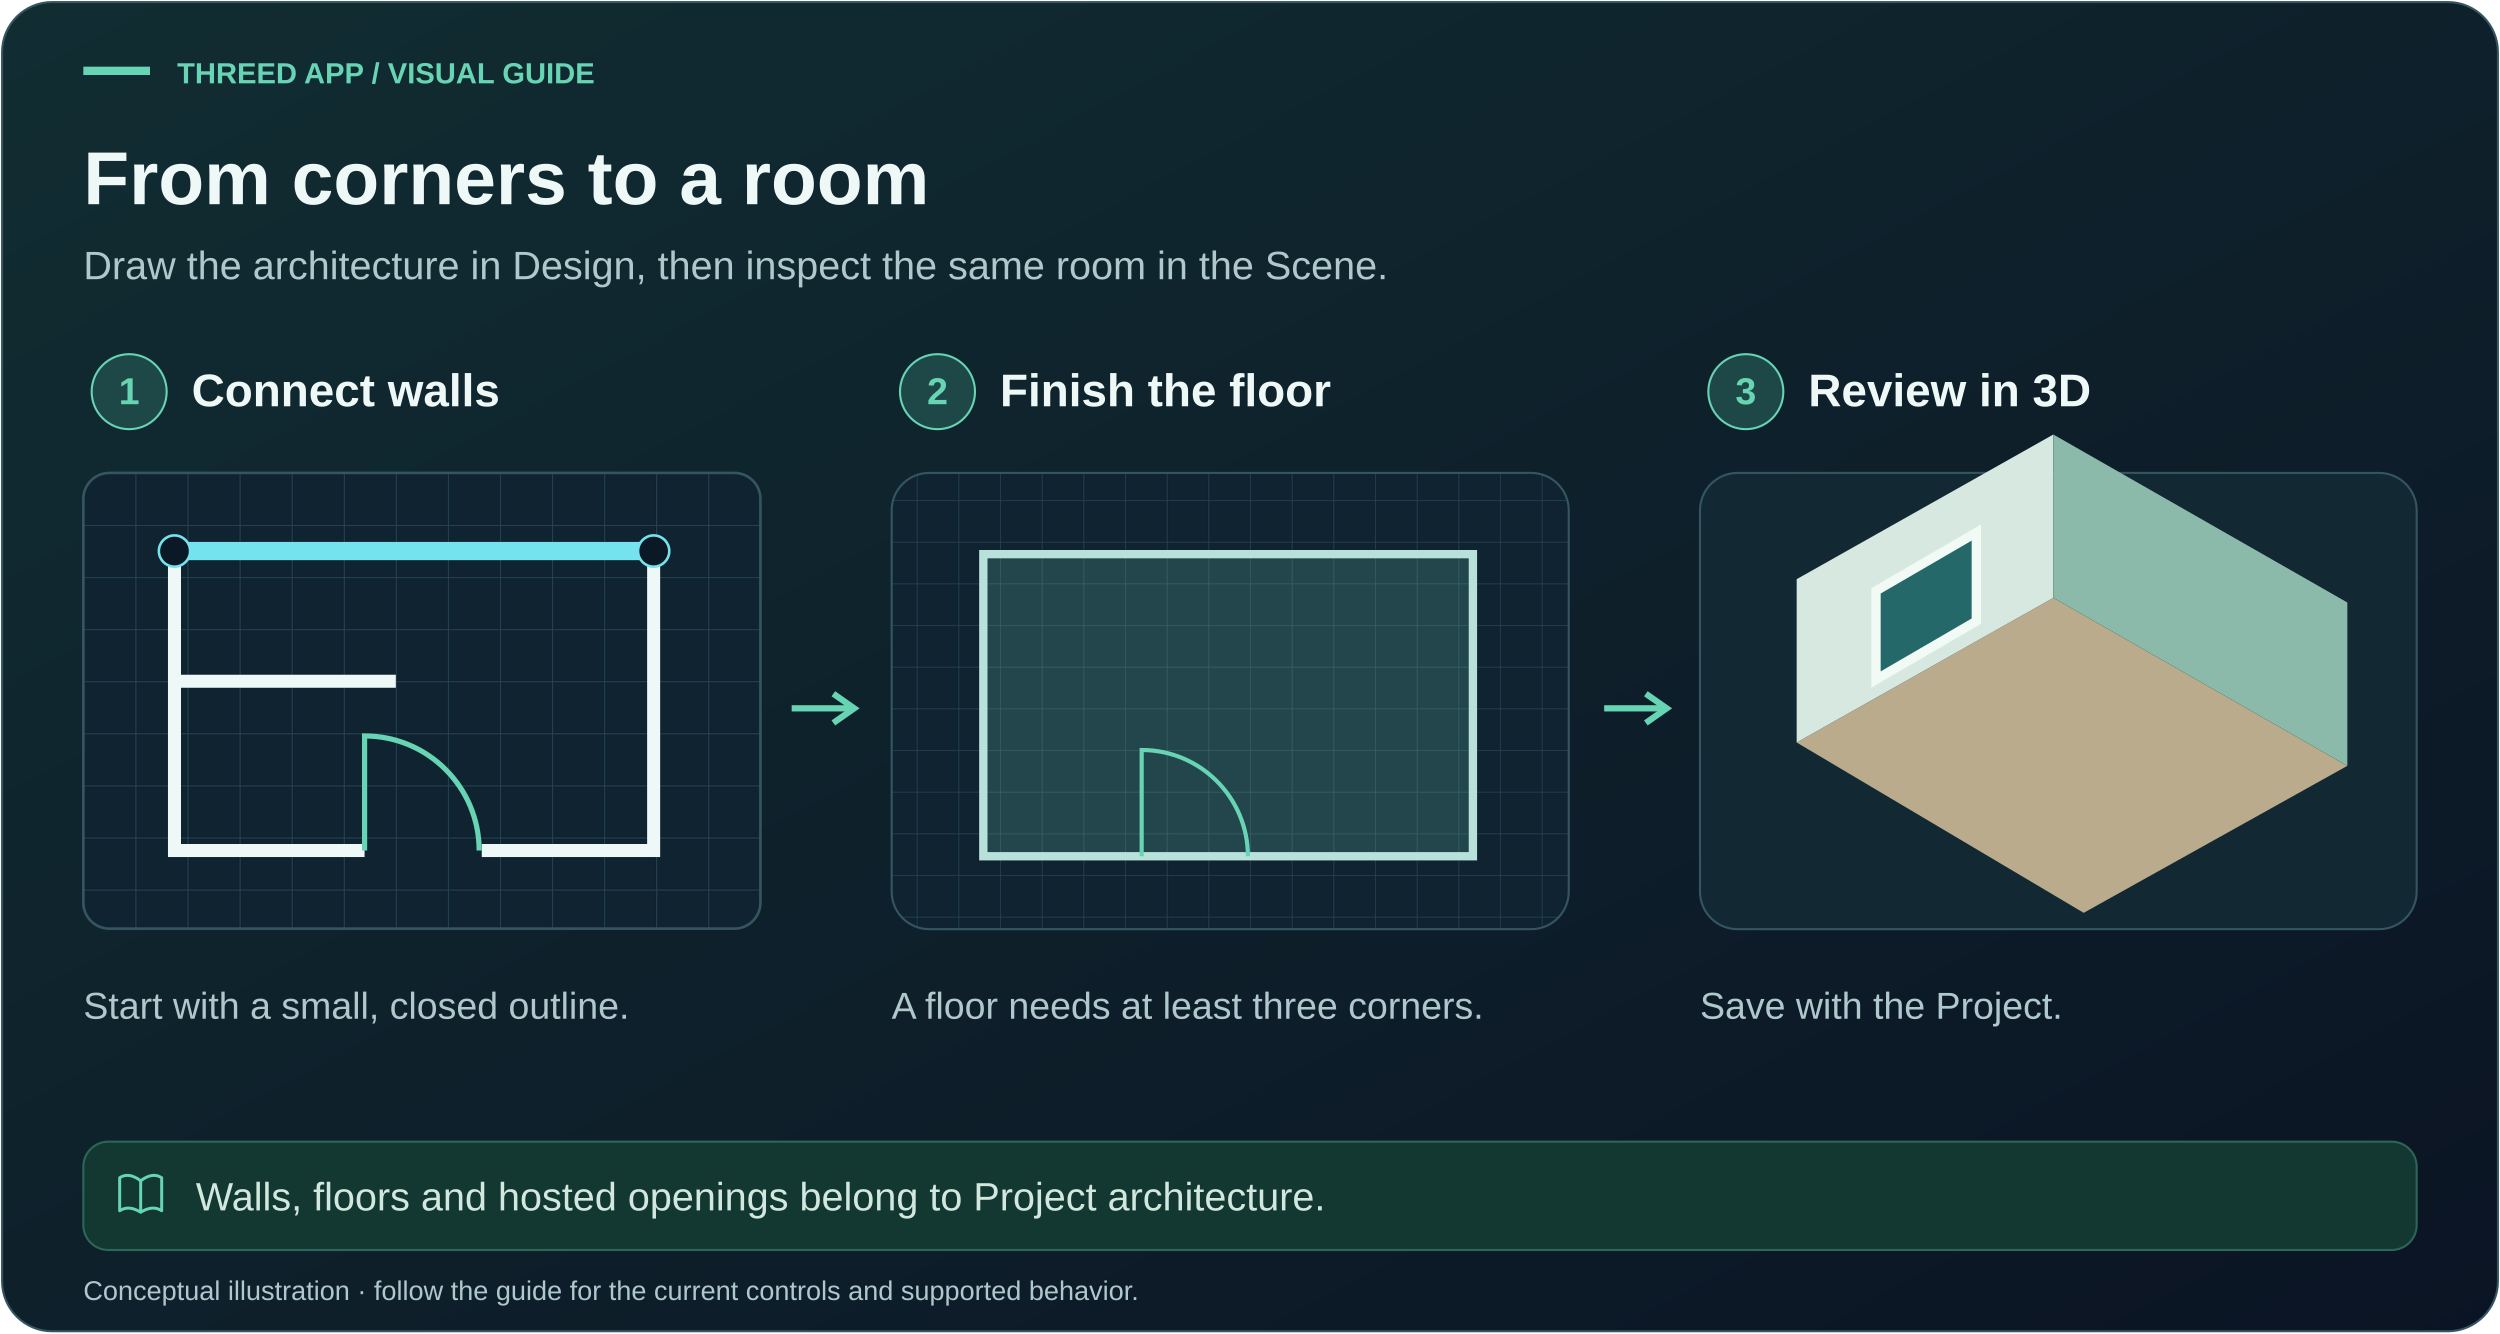
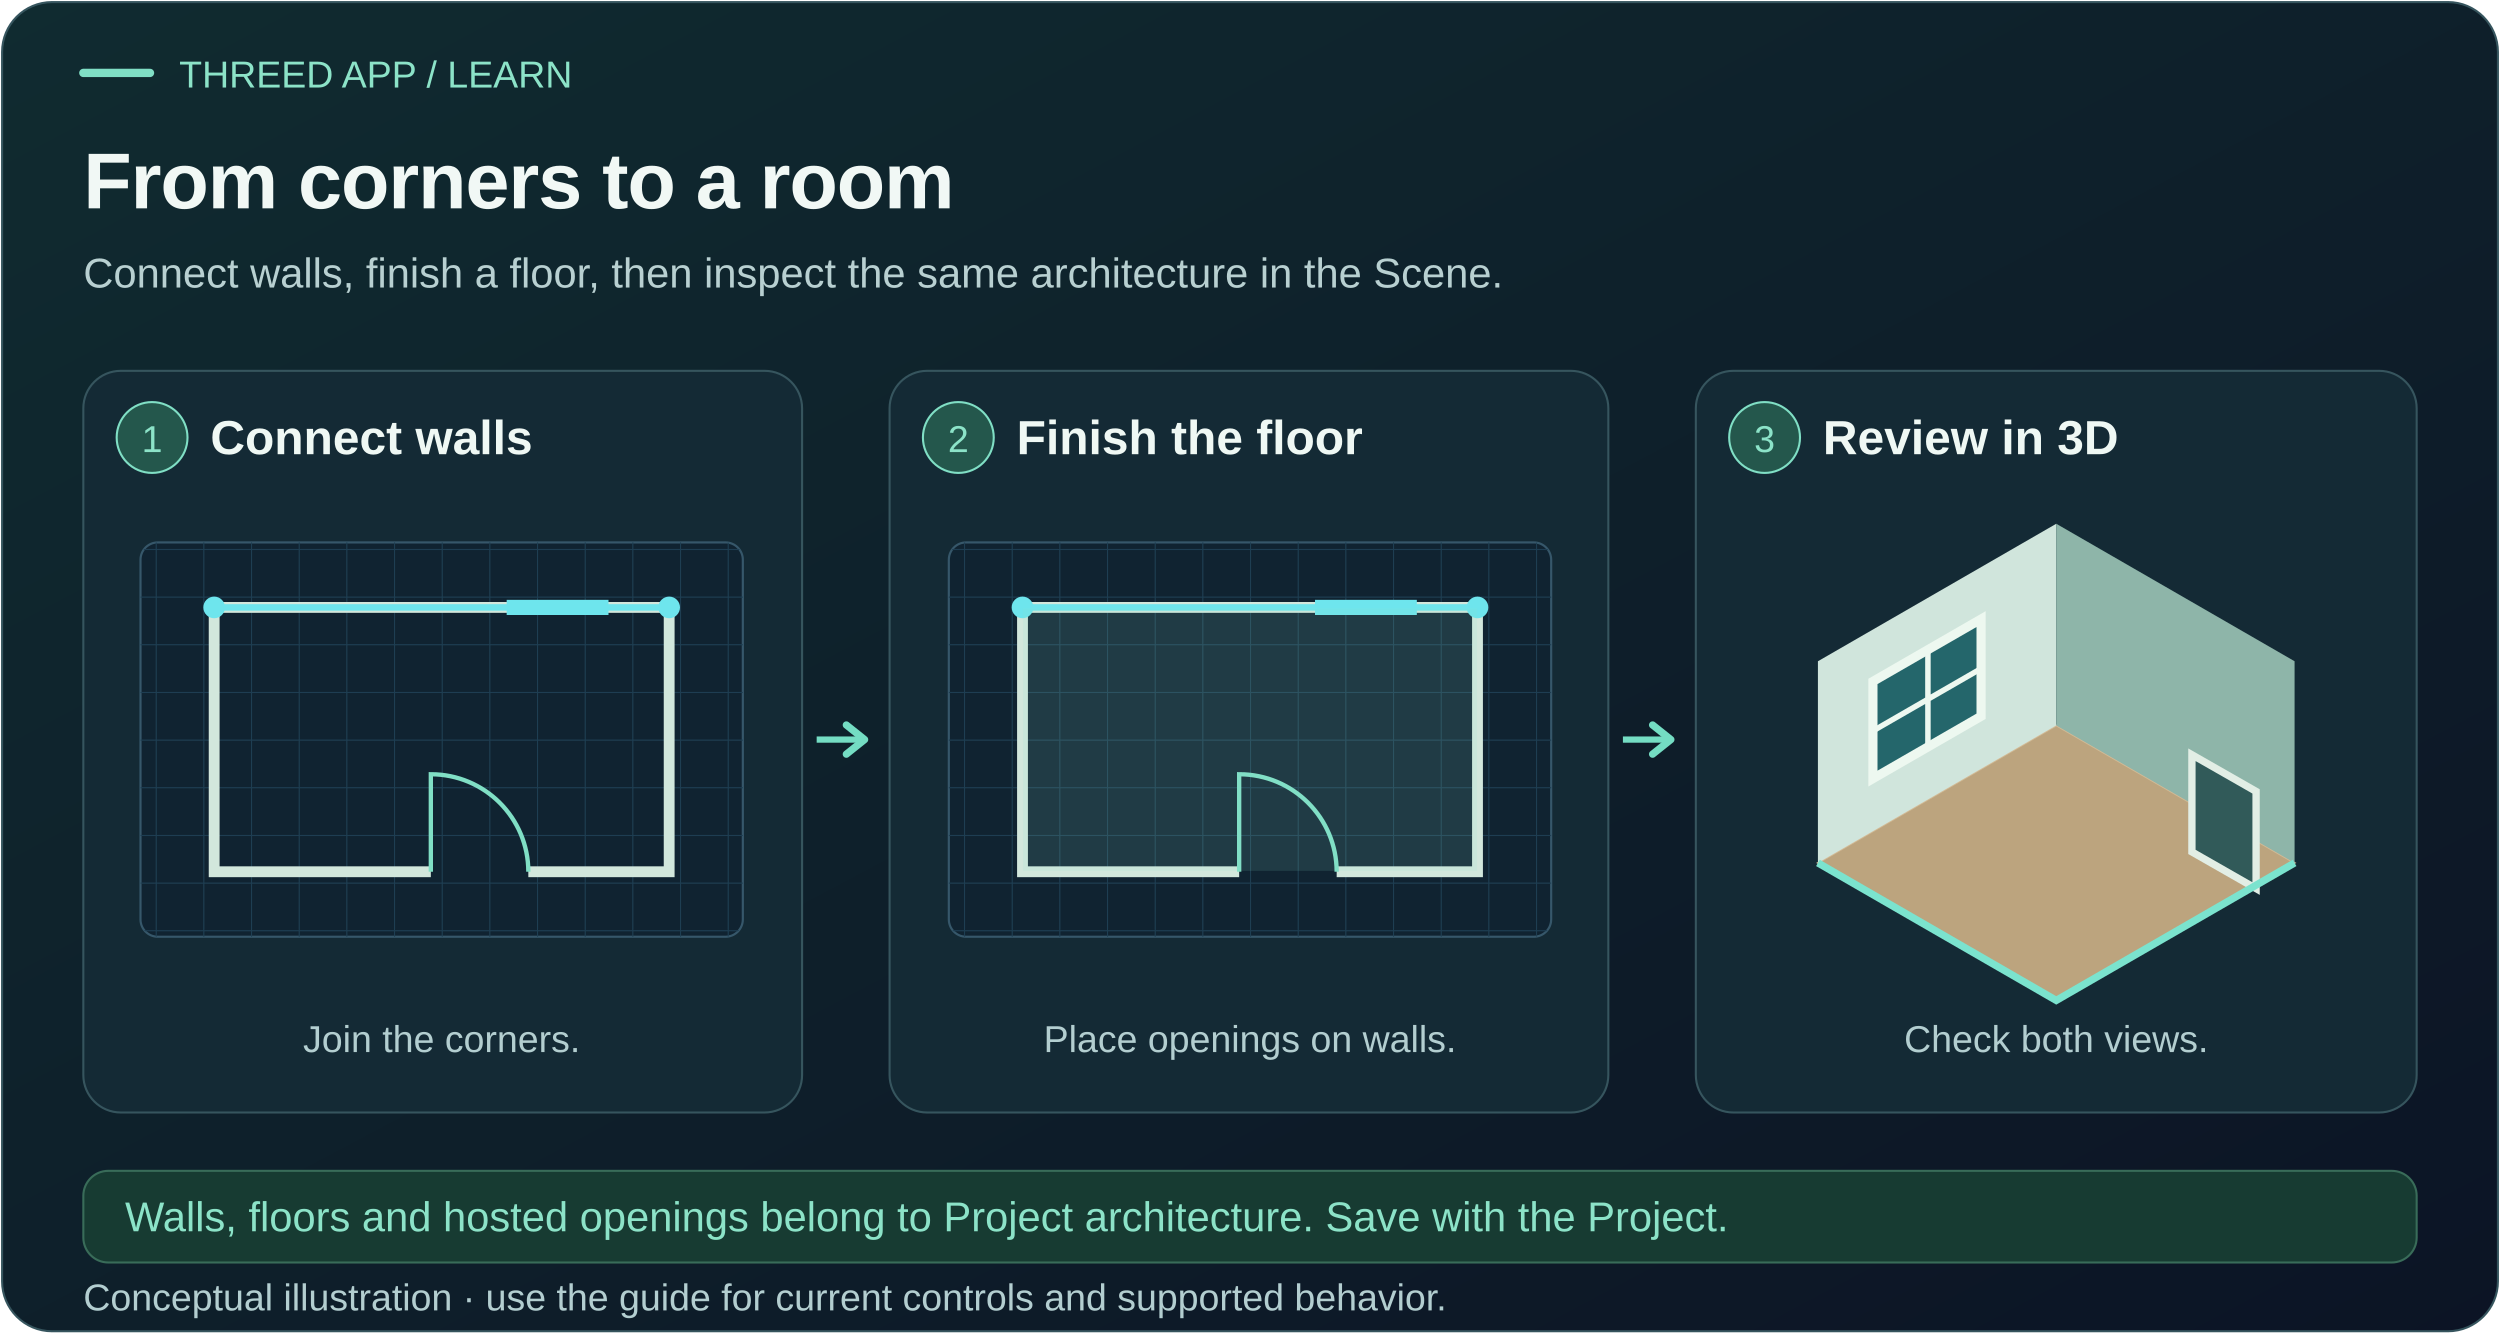
<svg xmlns="http://www.w3.org/2000/svg" width="1200" height="640" viewBox="0 0 1200 640" role="img" aria-labelledby="title description">
  <defs>
-     <linearGradient id="background" x2="1" y2="1">
-       <stop stop-color="#112d32" />
-       <stop offset="1" stop-color="#0b1424" />
+     <linearGradient id="background" x1="0" y1="0" x2="1" y2="1">
+       <stop stop-color="#102b30" />
+       <stop offset="1" stop-color="#0c1425" />
    </linearGradient>
-     <pattern id="grid" width="20" height="20" patternUnits="userSpaceOnUse">
-       <rect width="20" height="20" fill="#102331" />
-       <path d="M20 0H0V20" fill="none" stroke="#244552" stroke-width=".7" />
+     <linearGradient id="project" x1="0" y1="0" x2="0" y2="1">
+       <stop stop-color="#173b3f" />
+       <stop offset="1" stop-color="#11242f" />
+     </linearGradient>
+     <linearGradient id="ground" x1="0" y1="0" x2="1" y2="1">
+       <stop stop-color="#3b8069" />
+       <stop offset="1" stop-color="#205044" />
+     </linearGradient>
+     <pattern id="plan-grid" width="22" height="22" patternUnits="userSpaceOnUse">
+       <path d="M22 0H0V22" fill="none" stroke="#1e3e52" stroke-width="1" />
    </pattern>
+     <pattern id="scene-grid" width="44" height="44" patternUnits="userSpaceOnUse">
+       <path d="M44 0H0V44" fill="none" stroke="#438775" stroke-width="1" opacity=".24" />
+     </pattern>
+     <marker id="arrow" viewBox="0 0 12 12" refX="8" refY="6" markerWidth="7" markerHeight="7" orient="auto-start-reverse">
+       <path d="m3 2 5 4-5 4" fill="none" stroke="#74ddc3" stroke-width="2" stroke-linecap="round" stroke-linejoin="round" />
+     </marker>
+     <g id="tree">
+       <path d="M0 2V38" stroke="#b99569" stroke-width="7" stroke-linecap="round" />
+       <ellipse cx="3" cy="-4" rx="25" ry="29" fill="#68b78b" />
+       <ellipse cx="-9" cy="-12" rx="19" ry="23" fill="#92d39b" />
+       <path d="M0 5V-19M0-2l-10-8M0-8l11-8" fill="none" stroke="#438b65" stroke-width="3" stroke-linecap="round" />
+     </g>
+     <g id="bench">
+       <path d="M-23 7v17m40-22v17" stroke="#99b7b5" stroke-width="5" stroke-linecap="round" />
+       <path d="m-30-3 45-17 16 9-45 18z" fill="#d7af78" />
+       <path d="m-30-3 16 10v7L-30 4z" fill="#9c784e" />
+       <path d="m-27-17 43-16v10l-43 16z" fill="#e4bd88" />
+       <path d="m-25-8-2-17M17-23v-12" fill="none" stroke="#99b7b5" stroke-width="4" />
+     </g>
+     <g id="house">
+       <path d="m-68-4 78 42v76l-78-42z" fill="#d2e4da" />
+       <path d="m10 38 88-47v76l-88 47z" fill="#8fb5ac" />
+       <path d="m-68-4 39-23 39 65z" fill="#e4eee7" />
+       <path d="m-31-29 96-51 45 69-96 51z" fill="#354b60" />
+       <path d="m-76-8 96-51 45-21-96 51z" fill="#547285" />
+       <path d="m-31-29 96-51m-96 51 45 69" fill="none" stroke="#718b99" stroke-width="2" />
+       <path d="m-18 48 18 10v48l-18-10z" fill="#406767" />
+       <path d="m-51 22 23 13v24l-23-13z" fill="#2c686e" stroke="#edf5ed" stroke-width="4" />
+       <path d="m36 39 32-17v28L36 67z" fill="#2c686e" stroke="#dbece2" stroke-width="4" />
+       <path d="m52 30 0 28M36 53l32-17" fill="none" stroke="#dbece2" stroke-width="3" />
+     </g>
+     <g id="plan">
+       <rect x="-139" y="-91" width="278" height="182" rx="8" fill="#102331" stroke="#36576a" />
+       <rect x="-139" y="-91" width="278" height="182" rx="8" fill="url(#plan-grid)" />
+       <path d="M-105-61H105V61H40M-5 61H-105V-61" fill="none" stroke="#d2e7dc" stroke-width="5" />
+       <path d="M-5 61V16a45 45 0 0 1 45 45" fill="none" stroke="#80dfc5" stroke-width="2" />
+       <path d="M30-61H77" stroke="#6ee5ed" stroke-width="7" />
+       <path d="M-105-61H105" stroke="#6ee5ed" stroke-width="3" />
+       <circle cx="-105" cy="-61" r="5" fill="#6ee5ed" />
+       <circle cx="105" cy="-61" r="5" fill="#6ee5ed" />
+     </g>
+     <g id="room">
+       <path d="m-130 40 130-75 130 75-130 75z" fill="#bca47e" stroke="#d2ba95" />
+       <path d="M-130 40V-70L0-145V-35z" fill="#d0e5dc" />
+       <path d="M0-145 130-70V40L0-35z" fill="#8eb5a9" />
+       <path d="m-100-59 59-34v53l-59 34z" fill="#24666b" stroke="#edf8f0" stroke-width="5" />
+       <path d="m-70-76 0 54m-30-10 59-34" fill="none" stroke="#edf8f0" stroke-width="3" />
+       <path d="m74-19 35 20v53L74 34z" fill="#315a59" stroke="#e2eee5" stroke-width="4" />
+       <path d="m-130 40 130 75 130-75" fill="none" stroke="#7be3ce" stroke-width="4" />
+     </g>
+     <g id="map">
+       <rect x="-135" y="-83" width="270" height="166" rx="10" fill="#285345" stroke="#6fae87" />
+       <path d="M-124-70h62v58h-62zm179 18h66v65H55zM-109 36h99v32h-99zM38 42h72v29H38z" fill="#406d50" stroke="#74986a" />
+       <path d="M-127 11H127M10-83V83" stroke="#bda67b" stroke-width="15" />
+       <path d="M-127 11H127M10-83V83" stroke="#e0cba4" stroke-width="2" stroke-dasharray="8 8" />
+       <circle cx="-39" cy="-31" r="14" fill="#77d6bc" stroke="#d3f3e5" stroke-width="2" />
+       <path d="m-47-29 8 16 8-16" fill="#77d6bc" />
+     </g>
+     <g id="person">
+       <ellipse cy="61" rx="29" ry="10" fill="#0b1b24" opacity=".6" />
+       <path d="m-12 21-5 38m29-38 5 38" fill="none" stroke="#899cae" stroke-width="12" stroke-linecap="round" />
+       <path d="M-20-13q20-15 40 0v40h-40z" fill="#63b999" />
+       <path d="m-22-8-10 30m54-30 13 28" fill="none" stroke="#dfbb97" stroke-width="9" stroke-linecap="round" />
+       <circle cy="-35" r="17" fill="#dfbb97" />
+       <path d="M-19-38q2-26 34-12l5 15-40-3z" fill="#b89a6b" />
+     </g>
+     <g id="save" fill="none" stroke="#9de5ca" stroke-width="4" stroke-linejoin="round">
+       <path d="M-34-40h50l18 18v62h-68zM-20-40v24H12v-24M-20 40V7h40v33" />
+     </g>
+     <g id="file">
+       <path d="M-32-43h42l22 22v64h-64z" fill="#1b3b46" stroke="#8acdbd" stroke-width="3" />
+       <path d="M10-43v22h22M-18-5h35M-18 9h35M-18 23H6" fill="none" stroke="#8acdbd" stroke-width="3" />
+     </g>
+     <g id="album">
+       <rect x="-68" y="-68" width="136" height="136" rx="8" fill="#264a4d" stroke="#80c4ad" stroke-width="2" />
+       <circle r="53" fill="#0d202a" stroke="#598b83" stroke-width="3" />
+       <circle r="39" fill="none" stroke="#375a60" />
+       <circle r="28" fill="none" stroke="#375a60" />
+       <circle r="18" fill="#d6b16d" />
+       <circle r="5" fill="#18343b" />
+       <path d="m-60-45 21-15m79 113 20-16" stroke="#80dfc5" stroke-width="3" />
+     </g>
+     <g id="lock" fill="none" stroke="#efb6a7" stroke-width="4" stroke-linejoin="round">
+       <rect x="-25" y="-7" width="50" height="42" rx="7" />
+       <path d="M-16-7v-17a16 16 0 0 1 32 0v17M0 8v12" />
+     </g>
+     <style>
+  text { font-family: "Segoe UI", Arial, sans-serif; }
+  .title { fill: #f1f8f5; font-size: 38px; font-weight: 700; letter-spacing: -.5px; }
+  .heading { fill: #eff8f4; font-size: 23px; font-weight: 600; }
+  .body { fill: #b8d0d1; font-size: 20px; }
+  .small { fill: #b3ced0; font-size: 18px; }
+  .accent { fill: #8ce3c8; }
+  .value { fill: #e8f7ee; font-size: 30px; font-weight: 600; }
+ </style>
  </defs>
-   <g font-family="Segoe UI, Arial, sans-serif">
-     <rect x="1" y="1" width="1198" height="638" rx="24" fill="url(#background)" stroke="#355661" />
-     <path d="M40 34L72 34" fill="none" stroke="#67d4b3" stroke-width="4" />
-     <text x="85" y="40" fill="#67d4b3" font-size="14" font-weight="600">THREED APP / VISUAL GUIDE</text>
-     <text x="40" y="98" fill="#eef8f6" font-size="36" font-weight="700">From corners to a room</text>
-     <text x="40" y="134" fill="#afc8cb" font-size="19" font-weight="400">Draw the architecture in Design, then inspect the same room in the Scene.</text>
-     <circle cx="62" cy="188" r="18" fill="#1d4847" stroke="#67d4b3" />
-     <text x="57" y="194" fill="#67d4b3" font-size="18" font-weight="600">1</text>
-     <text x="92" y="195" fill="#eef8f6" font-size="22" font-weight="600">Connect walls</text>
-     <circle cx="450" cy="188" r="18" fill="#1d4847" stroke="#67d4b3" />
-     <text x="445" y="194" fill="#67d4b3" font-size="18" font-weight="600">2</text>
-     <text x="480" y="195" fill="#eef8f6" font-size="22" font-weight="600">Finish the floor</text>
-     <circle cx="838" cy="188" r="18" fill="#1d4847" stroke="#67d4b3" />
-     <text x="833" y="194" fill="#67d4b3" font-size="18" font-weight="600">3</text>
-     <text x="868" y="195" fill="#eef8f6" font-size="22" font-weight="600">Review in 3D</text>
-     <g transform="translate(40 227) scale(1.25)">
-       <rect x="0" y="0" width="260" height="175" rx="10" fill="url(#grid)" stroke="#355661" />
-       <path d="M35 30h184v115h-66m-45 0H35V30M35 80h85" fill="none" stroke="#eef8f6" stroke-width="5" />
-       <path d="M108 145v-44a44 44 0 0 1 44 44" fill="none" stroke="#67d4b3" stroke-width="2" />
-       <path d="M169 30h35" stroke="#75e3ed" stroke-width="5" />
-       <path d="M35 30h184" stroke="#75e3ed" stroke-width="7" />
-       <circle cx="35" cy="30" r="6" fill="#0b1926" stroke="#75e3ed" />
-       <circle cx="219" cy="30" r="6" fill="#0b1926" stroke="#75e3ed" />
-     </g>
-     <path d="M380 340L410 340" fill="none" stroke="#67d4b3" stroke-width="3" />
-     <path d="m400 333 10 7-10 7" fill="none" stroke="#67d4b3" stroke-width="3" />
-     <rect x="428" y="227" width="325" height="219" rx="18" fill="url(#grid)" stroke="#355661" />
-     <path d="M472 266h235v145H472z" fill="#69c3b0" fill-opacity=".22" stroke="#b8e2d9" stroke-width="4" />
-     <path d="M548 411v-51a51 51 0 0 1 51 51" fill="none" stroke="#67d4b3" stroke-width="2" />
-     <path d="M770 340L800 340" fill="none" stroke="#67d4b3" stroke-width="3" />
-     <path d="m790 333 10 7-10 7" fill="none" stroke="#67d4b3" stroke-width="3" />
-     <rect x="816" y="227" width="344" height="219" rx="18" fill="#122832" stroke="#355661" />
-     <g transform="translate(840 250) scale(1.12)">
-       <path d="m20 95 110-62 126 72-113 63z" fill="#baab8c" />
-       <path d="M20 95V25L130-37v70z" fill="#d6e8df" />
-       <path d="m130-37 126 72v70L130 33z" fill="#8bb9aa" />
-       <path d="M54 30 97 5v38L54 68z" fill="#24686a" stroke="#f1faf5" stroke-width="4" />
-     </g>
-     <text x="40" y="489" fill="#afc8cb" font-size="18" font-weight="400">Start with a small, closed outline.</text>
-     <text x="428" y="489" fill="#afc8cb" font-size="18" font-weight="400">A floor needs at least three corners.</text>
-     <text x="816" y="489" fill="#afc8cb" font-size="18" font-weight="400">Save with the Project.</text>
-     <rect x="40" y="548" width="1120" height="52" rx="12" fill="#123831" stroke="#2d6557" />
-     <g transform="translate(56 561) scale(0.72)">
-       <g fill="none" stroke="#67d4b3" stroke-width="2" stroke-linecap="round" stroke-linejoin="round">
-         <path d="M16 8Q8 2 2 6v22q6-4 14 1 8-5 14-1V6q-6-4-14 2v21" />
-       </g>
-     </g>
-     <text x="94" y="581" fill="#d2e8df" font-size="19" font-weight="400">Walls, floors and hosted openings belong to Project architecture.</text>
-     <text x="40" y="624" fill="#afc8cb" font-size="13" font-weight="400">Conceptual illustration · follow the guide for the current controls and supported behavior.</text>
+   <rect x="1" y="1" width="1198" height="638" rx="24" fill="url(#background)" stroke="#36555e" />
+   <path d="M40 35h32" stroke="#80dfc5" stroke-width="4" stroke-linecap="round" />
+   <text x="86" y="42" class="small accent" text-anchor="start">THREED APP / LEARN</text>
+   <text x="40" y="100" class="title" text-anchor="start">From corners to a room</text>
+   <text x="40" y="138" class="body" text-anchor="start">Connect walls, finish a floor, then inspect the same architecture in the Scene.</text>
+   <rect x="40" y="178" width="345" height="356" rx="18" fill="#142a35" stroke="#36555e" />
+   <rect x="427" y="178" width="345" height="356" rx="18" fill="#142a35" stroke="#36555e" />
+   <rect x="814" y="178" width="346" height="356" rx="18" fill="#142a35" stroke="#36555e" />
+   <circle cx="73" cy="210" r="17" fill="#24574c" stroke="#80dfc5" />
+   <text x="73" y="217" class="small accent" text-anchor="middle">1</text>
+   <text x="101" y="218" class="heading" text-anchor="start">Connect walls</text>
+   <circle cx="460" cy="210" r="17" fill="#24574c" stroke="#80dfc5" />
+   <text x="460" y="217" class="small accent" text-anchor="middle">2</text>
+   <text x="488" y="218" class="heading" text-anchor="start">Finish the floor</text>
+   <circle cx="847" cy="210" r="17" fill="#24574c" stroke="#80dfc5" />
+   <text x="847" y="217" class="small accent" text-anchor="middle">3</text>
+   <text x="875" y="218" class="heading" text-anchor="start">Review in 3D</text>
+   <g transform="translate(212 355) scale(1.04)">
+     <use href="#plan" />
  </g>
+   <g transform="translate(600 355) scale(1.04)">
+     <use href="#plan" />
+   </g>
+   <path d="M491 292h218v126H491z" fill="#8ce3c8" opacity=".13" />
+   <g transform="translate(987 379) scale(0.88)">
+     <use href="#room" />
+   </g>
+   <path d="M392 355h23" fill="none" stroke="#74ddc3" stroke-width="3" marker-end="url(#arrow)" />
+   <path d="M779 355h23" fill="none" stroke="#74ddc3" stroke-width="3" marker-end="url(#arrow)" />
+   <text x="212" y="505" class="small" text-anchor="middle">Join the corners.</text>
+   <text x="600" y="505" class="small" text-anchor="middle">Place openings on walls.</text>
+   <text x="987" y="505" class="small" text-anchor="middle">Check both views.</text>
+   <rect x="40" y="562" width="1120" height="44" rx="12" fill="#173b32" stroke="#396c59" />
+   <text x="60" y="591" class="body accent" text-anchor="start">Walls, floors and hosted openings belong to Project architecture. Save with the Project.</text>
+   <text x="40" y="629" class="small" text-anchor="start">Conceptual illustration · use the guide for current controls and supported behavior.</text>
</svg>
